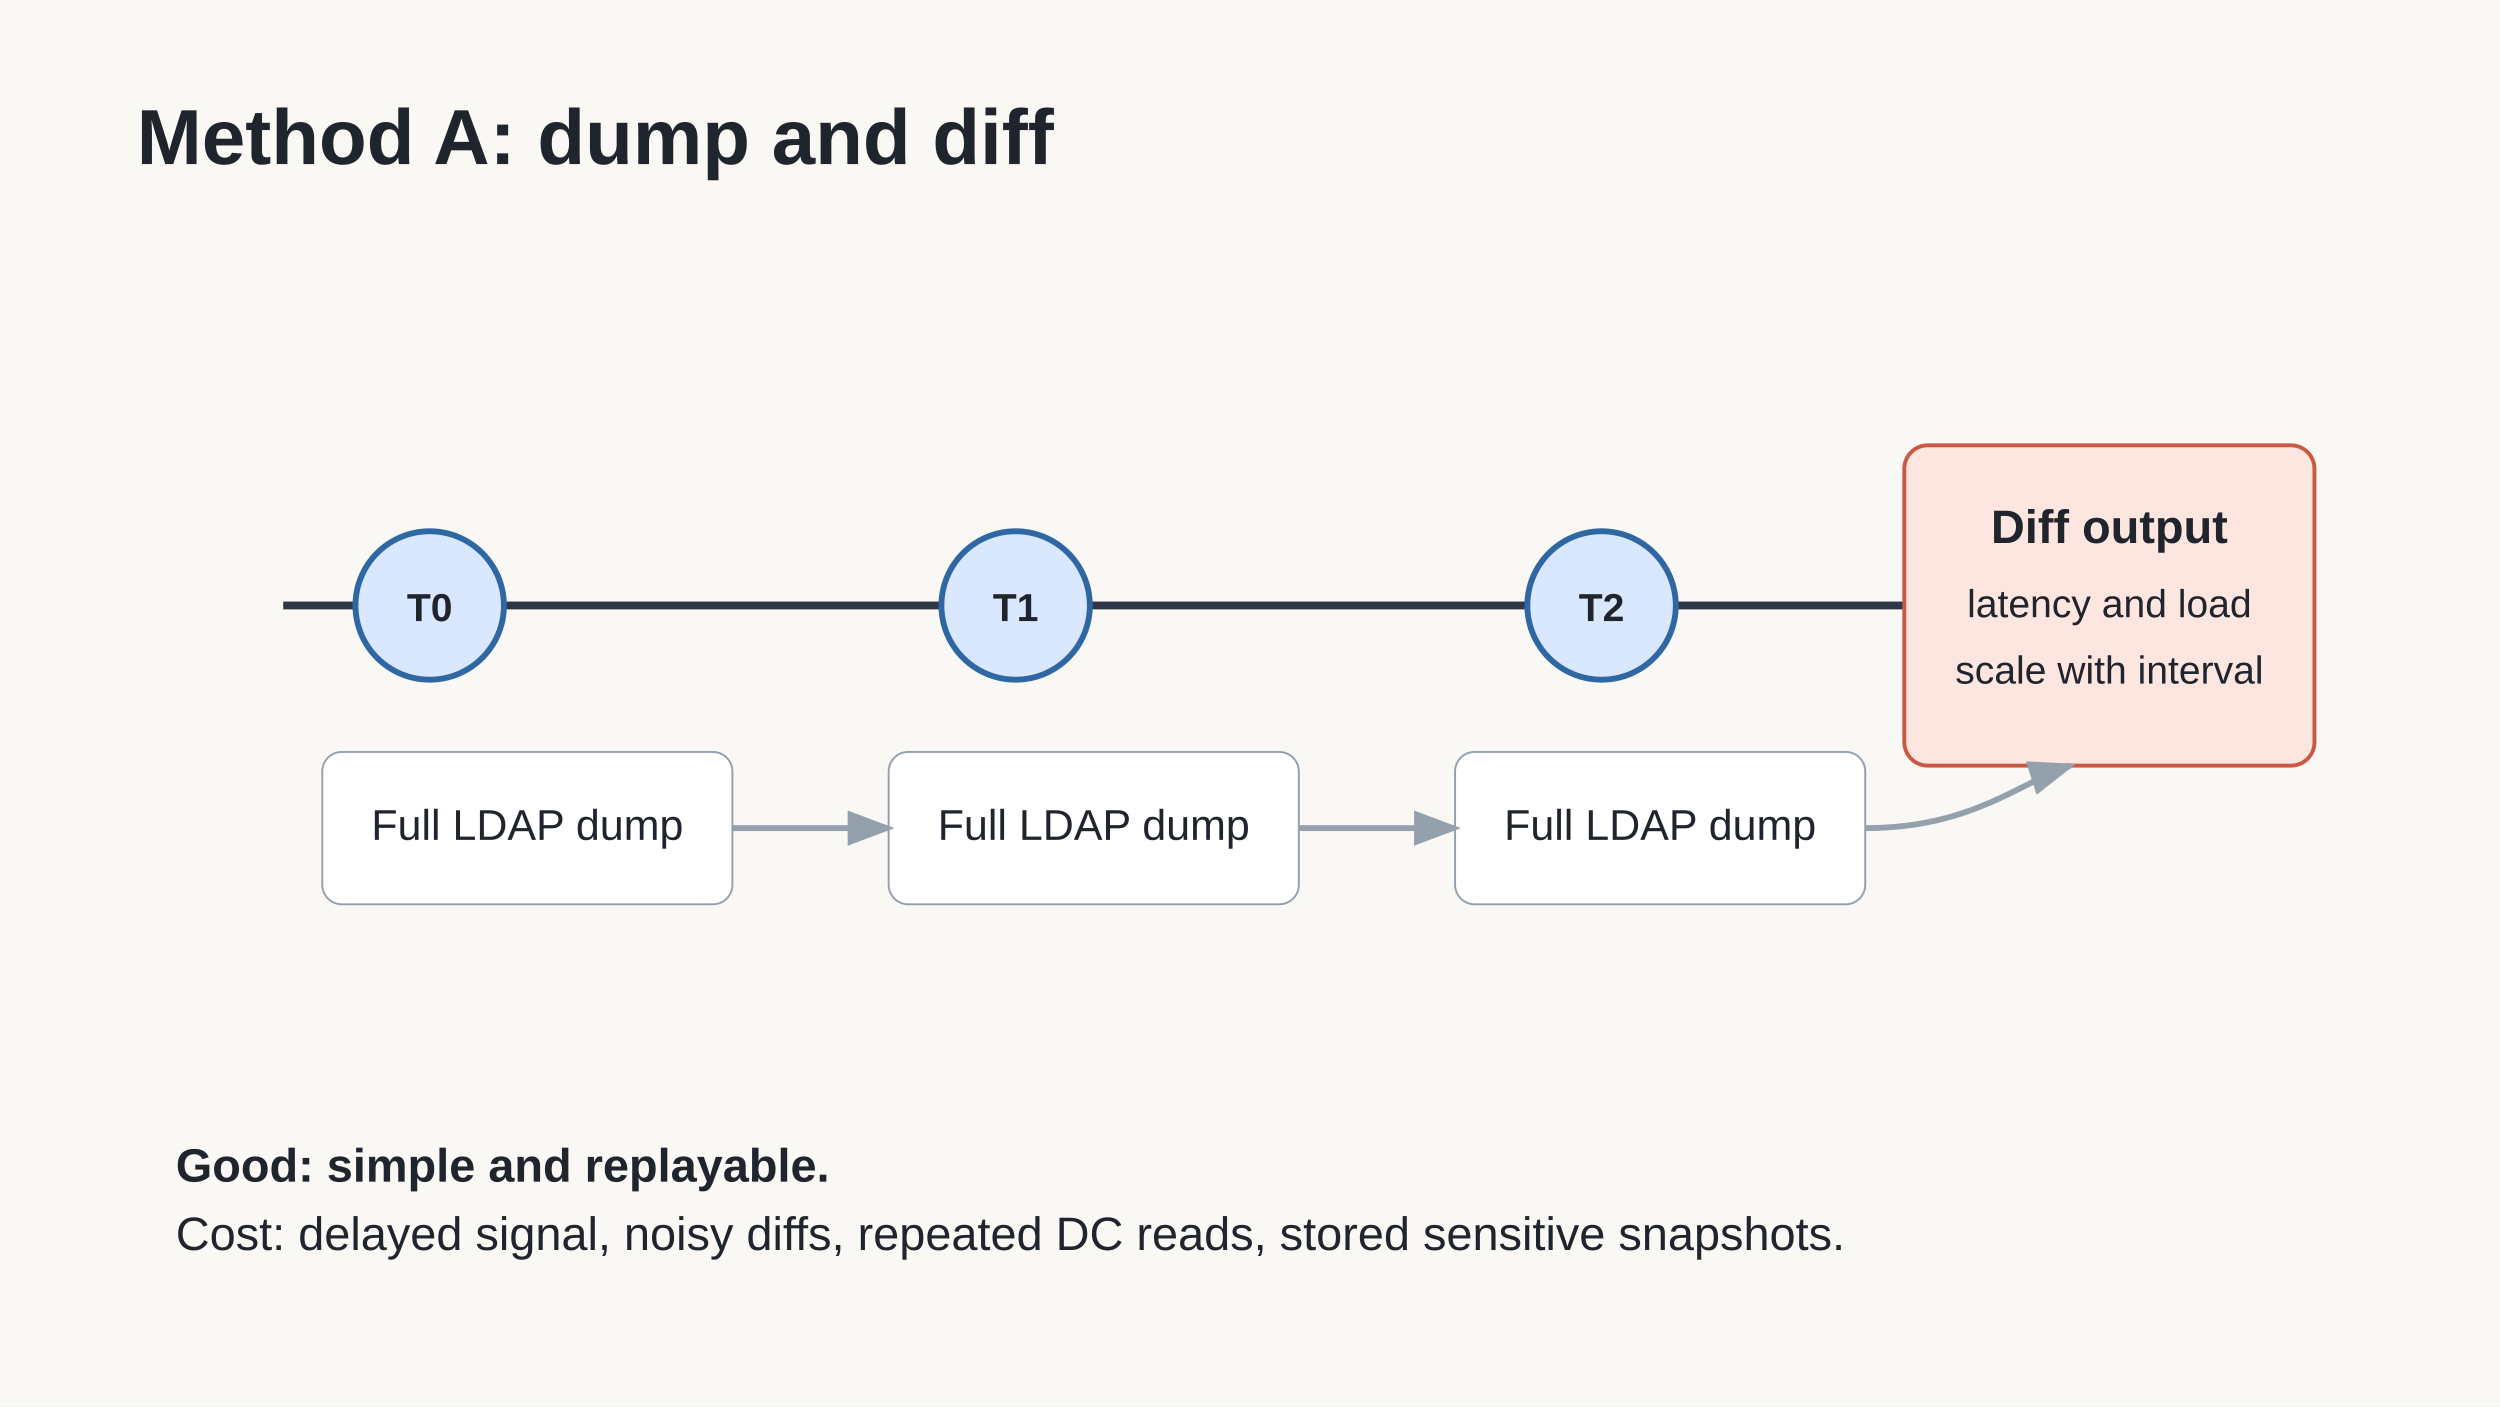
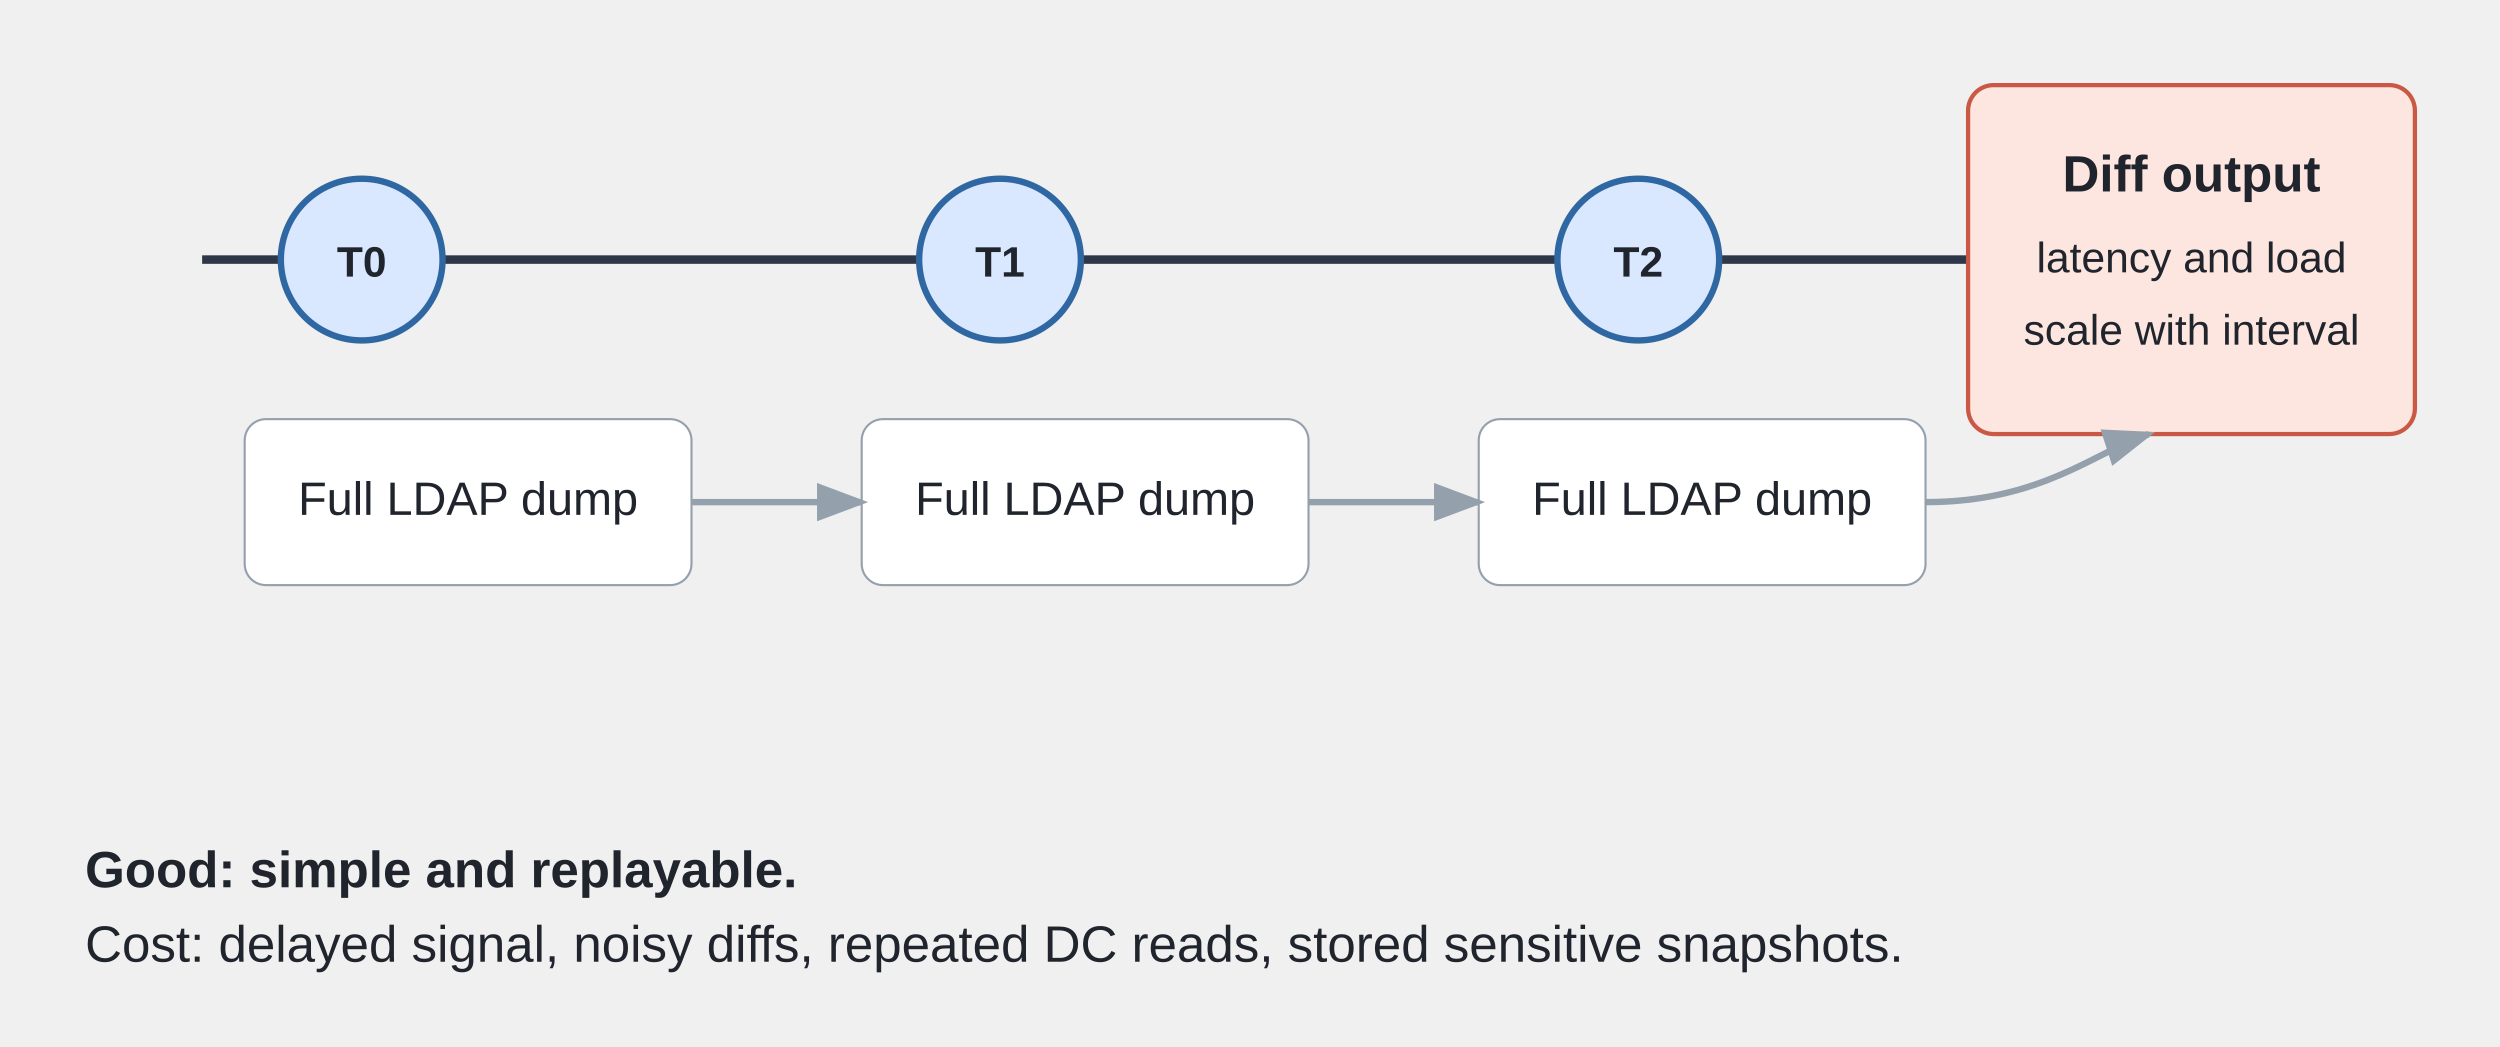
- <svg xmlns="http://www.w3.org/2000/svg" width="1280" height="720" viewBox="0 0 1280 720">
-   <rect width="1280" height="720" fill="#f9f8f4" />
-   <text x="70" y="84" font-family="Segoe UI, Arial" font-size="40" font-weight="700" fill="#20242d">Method A: dump and diff</text>
+ <svg xmlns="http://www.w3.org/2000/svg" width="1175" height="492" viewBox="50 188 1175 492">
  <line x1="145" y1="310" x2="1135" y2="310" stroke="#2d3748" stroke-width="4" />
  <g font-family="Segoe UI, Arial" fill="#20242d">
    <circle cx="220" cy="310" r="38" fill="#d9e8ff" stroke="#2f67a2" stroke-width="3" />
    <text x="220" y="318" text-anchor="middle" font-size="20" font-weight="700">T0</text>
    <circle cx="520" cy="310" r="38" fill="#d9e8ff" stroke="#2f67a2" stroke-width="3" />
    <text x="520" y="318" text-anchor="middle" font-size="20" font-weight="700">T1</text>
    <circle cx="820" cy="310" r="38" fill="#d9e8ff" stroke="#2f67a2" stroke-width="3" />
    <text x="820" y="318" text-anchor="middle" font-size="20" font-weight="700">T2</text>
    <rect x="165" y="385" width="210" height="78" rx="10" fill="#ffffff" stroke="#95a0ad" />
    <text x="270" y="430" text-anchor="middle" font-size="22">Full LDAP dump</text>
    <rect x="455" y="385" width="210" height="78" rx="10" fill="#ffffff" stroke="#95a0ad" />
    <text x="560" y="430" text-anchor="middle" font-size="22">Full LDAP dump</text>
    <rect x="745" y="385" width="210" height="78" rx="10" fill="#ffffff" stroke="#95a0ad" />
    <text x="850" y="430" text-anchor="middle" font-size="22">Full LDAP dump</text>
    <rect x="975" y="228" width="210" height="164" rx="12" fill="#fde6df" stroke="#c95844" stroke-width="2" />
    <text x="1080" y="278" text-anchor="middle" font-size="24" font-weight="700">Diff output</text>
    <text x="1080" y="316" text-anchor="middle" font-size="20">latency and load</text>
    <text x="1080" y="350" text-anchor="middle" font-size="20">scale with interval</text>
  </g>
  <path d="M375 424 H455" stroke="#95a0ad" stroke-width="3" marker-end="url(#arrow)" />
  <path d="M665 424 H745" stroke="#95a0ad" stroke-width="3" marker-end="url(#arrow)" />
  <path d="M955 424 C1010 424 1035 400 1060 392" stroke="#95a0ad" stroke-width="3" fill="none" marker-end="url(#arrow)" />
  <text x="90" y="605" font-family="Segoe UI, Arial" font-size="24" font-weight="700" fill="#20242d">Good: simple and replayable.</text>
  <text x="90" y="640" font-family="Segoe UI, Arial" font-size="24" fill="#20242d">Cost: delayed signal, noisy diffs, repeated DC reads, stored sensitive snapshots.</text>
  <defs>
    <marker id="arrow" markerWidth="10" markerHeight="10" refX="7" refY="3" orient="auto">
      <path d="M0,0 L0,6 L8,3 z" fill="#95a0ad" />
    </marker>
  </defs>
</svg>
